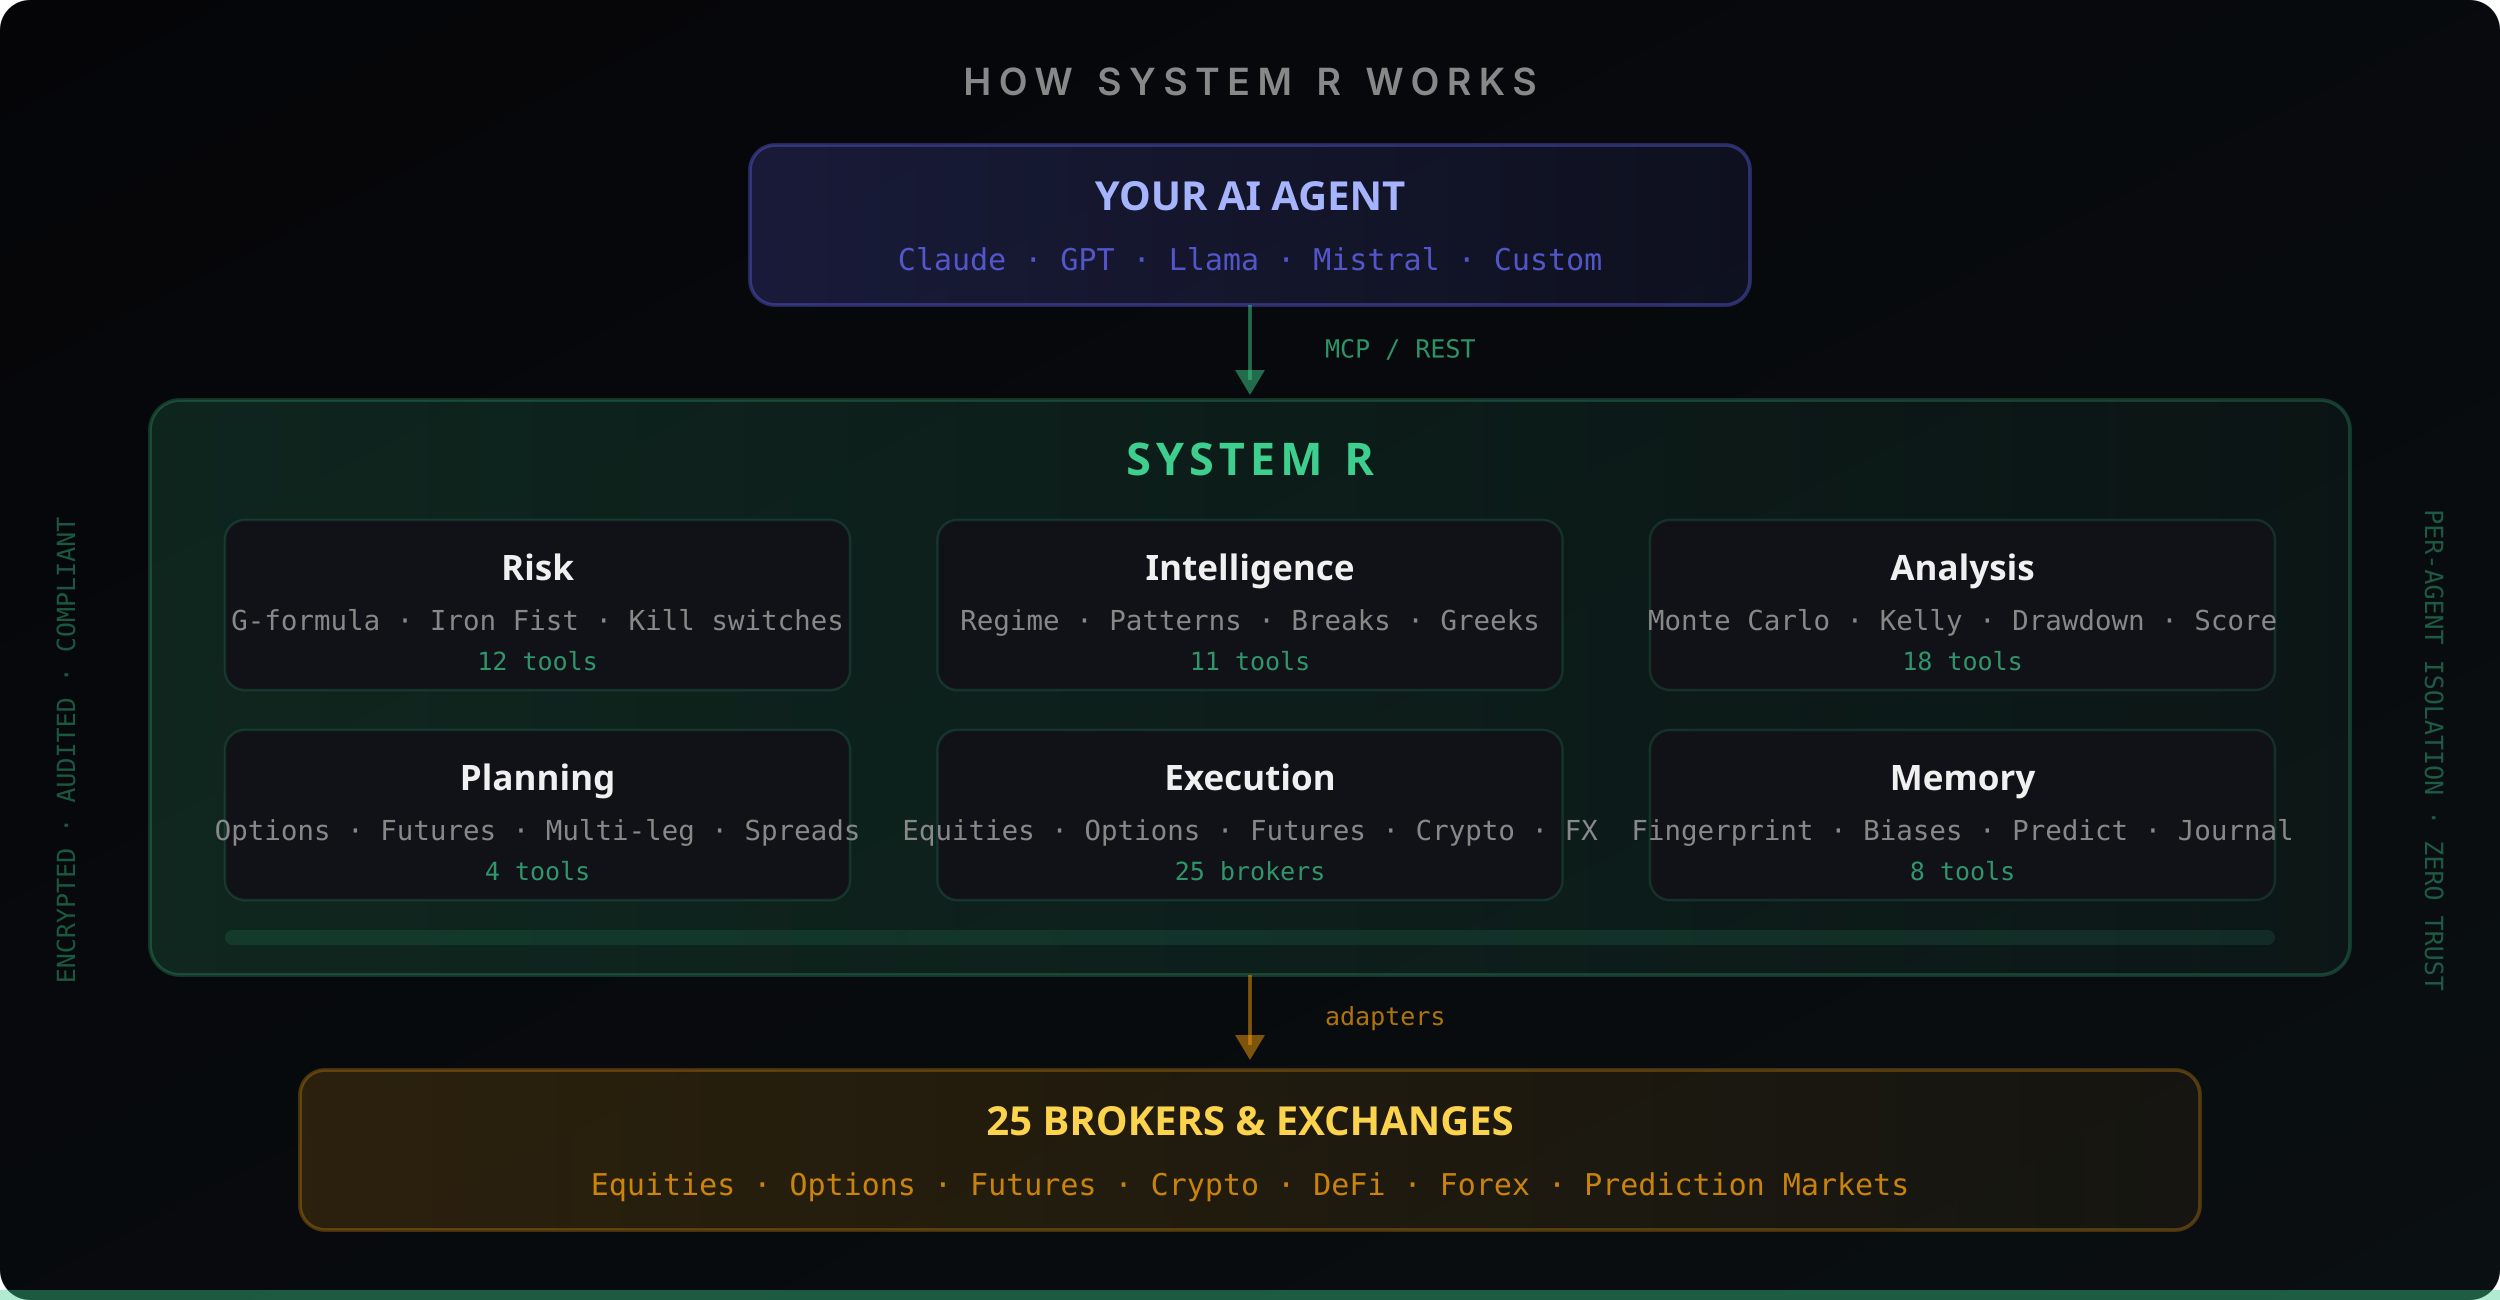
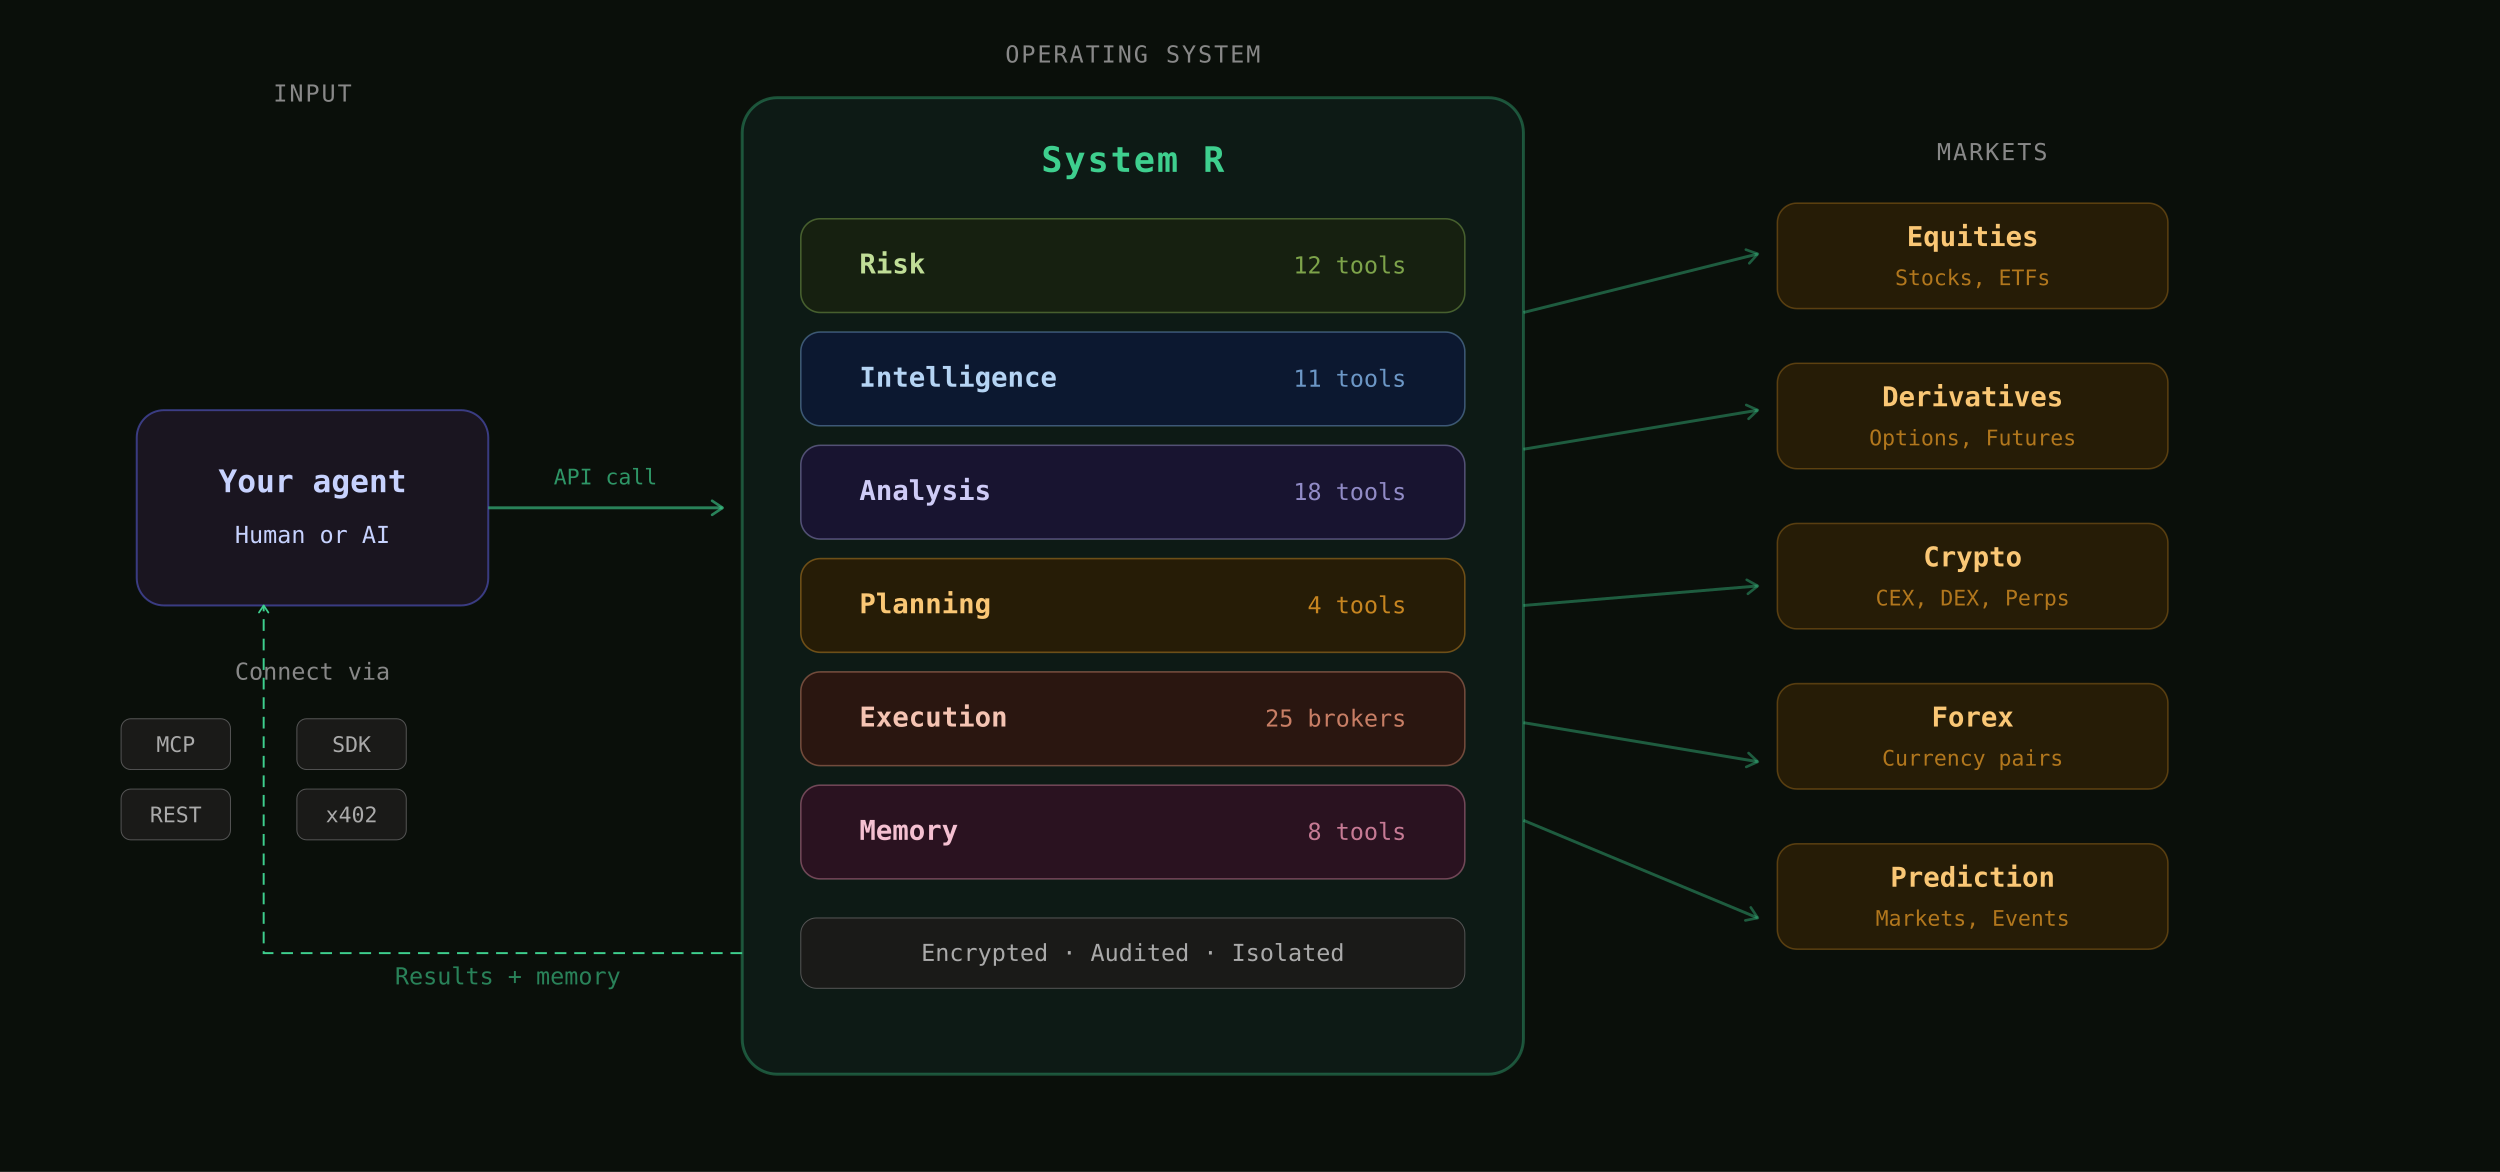
- <svg xmlns="http://www.w3.org/2000/svg" viewBox="0 0 1000 520" width="1000" height="520">
+ <svg xmlns="http://www.w3.org/2000/svg" viewBox="0 0 1280 600" width="1280" height="600">
  <defs>
-     <linearGradient id="bg" x1="0" y1="0" x2="1" y2="1">
-       <stop offset="0%" stop-color="#050508" />
-       <stop offset="100%" stop-color="#0A0F12" />
-     </linearGradient>
-     <linearGradient id="greenGrad" x1="0" y1="0" x2="1" y2="0">
-       <stop offset="0%" stop-color="#3ECF8E" stop-opacity="0.15" />
-       <stop offset="100%" stop-color="#3ECF8E" stop-opacity="0.05" />
-     </linearGradient>
-     <linearGradient id="agentGrad" x1="0" y1="0" x2="1" y2="0">
-       <stop offset="0%" stop-color="#6366F1" stop-opacity="0.2" />
-       <stop offset="100%" stop-color="#6366F1" stop-opacity="0.08" />
-     </linearGradient>
-     <linearGradient id="brokerGrad" x1="0" y1="0" x2="1" y2="0">
-       <stop offset="0%" stop-color="#F59E0B" stop-opacity="0.15" />
-       <stop offset="100%" stop-color="#F59E0B" stop-opacity="0.05" />
-     </linearGradient>
+     <marker id="arrow" viewBox="0 0 10 10" refX="8" refY="5" markerWidth="6" markerHeight="6" orient="auto-start-reverse">
+       <path d="M2 1L8 5L2 9" fill="none" stroke="context-stroke" stroke-width="1.5" stroke-linecap="round" stroke-linejoin="round" />
+     </marker>
+     <marker id="arrow-dash" viewBox="0 0 10 10" refX="8" refY="5" markerWidth="6" markerHeight="6" orient="auto-start-reverse">
+       <path d="M2 1L8 5L2 9" fill="none" stroke="#3ECF8E" stroke-width="1.5" stroke-linecap="round" stroke-linejoin="round" />
+     </marker>
  </defs>
-   <rect width="1000" height="520" rx="12" fill="url(#bg)" />
-   <text x="500" y="38" text-anchor="middle" font-family="system-ui, -apple-system, sans-serif" font-size="15" font-weight="600" fill="#888" letter-spacing="3">HOW SYSTEM R WORKS</text>
-   <rect x="300" y="58" width="400" height="64" rx="10" fill="url(#agentGrad)" stroke="#6366F1" stroke-opacity="0.4" stroke-width="1.5" />
-   <text x="500" y="84" text-anchor="middle" font-family="system-ui, sans-serif" font-size="16" font-weight="700" fill="#A5B4FC">YOUR AI AGENT</text>
-   <text x="500" y="108" text-anchor="middle" font-family="ui-monospace, monospace" font-size="12" fill="#6366F1" fill-opacity="0.8">Claude  ·  GPT  ·  Llama  ·  Mistral  ·  Custom</text>
-   <line x1="500" y1="122" x2="500" y2="152" stroke="#3ECF8E" stroke-opacity="0.5" stroke-width="1.5" />
-   <polygon points="494,148 500,158 506,148" fill="#3ECF8E" fill-opacity="0.5" />
-   <text x="530" y="143" font-family="ui-monospace, monospace" font-size="10" fill="#3ECF8E" fill-opacity="0.7">MCP / REST</text>
-   <rect x="60" y="160" width="880" height="230" rx="12" fill="url(#greenGrad)" stroke="#3ECF8E" stroke-opacity="0.25" stroke-width="1.5" />
-   <text x="500" y="190" text-anchor="middle" font-family="system-ui, sans-serif" font-size="18" font-weight="700" fill="#3ECF8E" letter-spacing="2">SYSTEM R</text>
-   <rect x="90" y="208" width="250" height="68" rx="8" fill="#111118" stroke="#3ECF8E" stroke-opacity="0.15" stroke-width="1" />
-   <text x="215" y="232" text-anchor="middle" font-family="system-ui, sans-serif" font-size="14" font-weight="700" fill="#F0F0F0">Risk</text>
-   <text x="215" y="252" text-anchor="middle" font-family="ui-monospace, monospace" font-size="11" fill="#888">G-formula · Iron Fist · Kill switches</text>
-   <text x="215" y="268" text-anchor="middle" font-family="ui-monospace, monospace" font-size="10" fill="#3ECF8E" fill-opacity="0.7">12 tools</text>
-   <rect x="375" y="208" width="250" height="68" rx="8" fill="#111118" stroke="#3ECF8E" stroke-opacity="0.15" stroke-width="1" />
-   <text x="500" y="232" text-anchor="middle" font-family="system-ui, sans-serif" font-size="14" font-weight="700" fill="#F0F0F0">Intelligence</text>
-   <text x="500" y="252" text-anchor="middle" font-family="ui-monospace, monospace" font-size="11" fill="#888">Regime · Patterns · Breaks · Greeks</text>
-   <text x="500" y="268" text-anchor="middle" font-family="ui-monospace, monospace" font-size="10" fill="#3ECF8E" fill-opacity="0.7">11 tools</text>
-   <rect x="660" y="208" width="250" height="68" rx="8" fill="#111118" stroke="#3ECF8E" stroke-opacity="0.15" stroke-width="1" />
-   <text x="785" y="232" text-anchor="middle" font-family="system-ui, sans-serif" font-size="14" font-weight="700" fill="#F0F0F0">Analysis</text>
-   <text x="785" y="252" text-anchor="middle" font-family="ui-monospace, monospace" font-size="11" fill="#888">Monte Carlo · Kelly · Drawdown · Score</text>
-   <text x="785" y="268" text-anchor="middle" font-family="ui-monospace, monospace" font-size="10" fill="#3ECF8E" fill-opacity="0.7">18 tools</text>
-   <rect x="90" y="292" width="250" height="68" rx="8" fill="#111118" stroke="#3ECF8E" stroke-opacity="0.15" stroke-width="1" />
-   <text x="215" y="316" text-anchor="middle" font-family="system-ui, sans-serif" font-size="14" font-weight="700" fill="#F0F0F0">Planning</text>
-   <text x="215" y="336" text-anchor="middle" font-family="ui-monospace, monospace" font-size="11" fill="#888">Options · Futures · Multi-leg · Spreads</text>
-   <text x="215" y="352" text-anchor="middle" font-family="ui-monospace, monospace" font-size="10" fill="#3ECF8E" fill-opacity="0.7">4 tools</text>
-   <rect x="375" y="292" width="250" height="68" rx="8" fill="#111118" stroke="#3ECF8E" stroke-opacity="0.15" stroke-width="1" />
-   <text x="500" y="316" text-anchor="middle" font-family="system-ui, sans-serif" font-size="14" font-weight="700" fill="#F0F0F0">Execution</text>
-   <text x="500" y="336" text-anchor="middle" font-family="ui-monospace, monospace" font-size="11" fill="#888">Equities · Options · Futures · Crypto · FX</text>
-   <text x="500" y="352" text-anchor="middle" font-family="ui-monospace, monospace" font-size="10" fill="#3ECF8E" fill-opacity="0.7">25 brokers</text>
-   <rect x="660" y="292" width="250" height="68" rx="8" fill="#111118" stroke="#3ECF8E" stroke-opacity="0.15" stroke-width="1" />
-   <text x="785" y="316" text-anchor="middle" font-family="system-ui, sans-serif" font-size="14" font-weight="700" fill="#F0F0F0">Memory</text>
-   <text x="785" y="336" text-anchor="middle" font-family="ui-monospace, monospace" font-size="11" fill="#888">Fingerprint · Biases · Predict · Journal</text>
-   <text x="785" y="352" text-anchor="middle" font-family="ui-monospace, monospace" font-size="10" fill="#3ECF8E" fill-opacity="0.7">8 tools</text>
-   <rect x="90" y="372" width="820" height="6" rx="3" fill="#3ECF8E" fill-opacity="0.12" />
-   <text x="500" y="378" text-anchor="middle" font-family="ui-monospace, monospace" font-size="0" fill="transparent">security</text>
-   <line x1="500" y1="390" x2="500" y2="418" stroke="#F59E0B" stroke-opacity="0.5" stroke-width="1.5" />
-   <polygon points="494,414 500,424 506,414" fill="#F59E0B" fill-opacity="0.5" />
-   <text x="530" y="410" font-family="ui-monospace, monospace" font-size="10" fill="#F59E0B" fill-opacity="0.7">adapters</text>
-   <rect x="120" y="428" width="760" height="64" rx="10" fill="url(#brokerGrad)" stroke="#F59E0B" stroke-opacity="0.3" stroke-width="1.5" />
-   <text x="500" y="454" text-anchor="middle" font-family="system-ui, sans-serif" font-size="16" font-weight="700" fill="#FCD34D">25 BROKERS &amp; EXCHANGES</text>
-   <text x="500" y="478" text-anchor="middle" font-family="ui-monospace, monospace" font-size="12" fill="#F59E0B" fill-opacity="0.8">Equities  ·  Options  ·  Futures  ·  Crypto  ·  DeFi  ·  Forex  ·  Prediction Markets</text>
-   <text x="30" y="300" text-anchor="middle" font-family="ui-monospace, monospace" font-size="10" fill="#3ECF8E" fill-opacity="0.4" transform="rotate(-90 30 300)">ENCRYPTED · AUDITED · COMPLIANT</text>
-   <text x="970" y="300" text-anchor="middle" font-family="ui-monospace, monospace" font-size="10" fill="#3ECF8E" fill-opacity="0.4" transform="rotate(90 970 300)">PER-AGENT ISOLATION · ZERO TRUST</text>
-   <rect x="0" y="516" width="1000" height="4" rx="0 0 12 12" fill="#3ECF8E" fill-opacity="0.4" />
+   <rect width="1280" height="600" fill="#0A0F0A" />
+   <text x="160" y="52" text-anchor="middle" font-family="'JetBrains Mono', ui-monospace, SFMono-Regular, monospace" font-size="12" font-weight="400" fill="#888" letter-spacing="1">INPUT</text>
+   <rect x="70" y="210" width="180" height="100" rx="14" fill="#1A1520" stroke="#6366F1" stroke-opacity="0.5" stroke-width="1" />
+   <text x="160" y="252" text-anchor="middle" font-family="'JetBrains Mono', ui-monospace, monospace" font-size="16" font-weight="600" fill="#C7D2FE">Your agent</text>
+   <text x="160" y="278" text-anchor="middle" font-family="'JetBrains Mono', ui-monospace, monospace" font-size="12" fill="#C7D2FE">Human or AI</text>
+   <text x="160" y="348" text-anchor="middle" font-family="'JetBrains Mono', ui-monospace, monospace" font-size="12" fill="#888">Connect via</text>
+   <rect x="62" y="368" width="56" height="26" rx="5" fill="#1A1A18" stroke="#555" stroke-width="0.5" />
+   <text x="90" y="385" text-anchor="middle" font-family="'JetBrains Mono', ui-monospace, monospace" font-size="11" fill="#AAA">MCP</text>
+   <rect x="152" y="368" width="56" height="26" rx="5" fill="#1A1A18" stroke="#555" stroke-width="0.5" />
+   <text x="180" y="385" text-anchor="middle" font-family="'JetBrains Mono', ui-monospace, monospace" font-size="11" fill="#AAA">SDK</text>
+   <rect x="62" y="404" width="56" height="26" rx="5" fill="#1A1A18" stroke="#555" stroke-width="0.5" />
+   <text x="90" y="421" text-anchor="middle" font-family="'JetBrains Mono', ui-monospace, monospace" font-size="11" fill="#AAA">REST</text>
+   <rect x="152" y="404" width="56" height="26" rx="5" fill="#1A1A18" stroke="#555" stroke-width="0.5" />
+   <text x="180" y="421" text-anchor="middle" font-family="'JetBrains Mono', ui-monospace, monospace" font-size="11" fill="#AAA">x402</text>
+   <line x1="250" y1="260" x2="370" y2="260" stroke="#3ECF8E" stroke-opacity="0.6" stroke-width="1.5" marker-end="url(#arrow)" />
+   <text x="310" y="248" text-anchor="middle" font-family="'JetBrains Mono', ui-monospace, monospace" font-size="11" fill="#3ECF8E" fill-opacity="0.7">API call</text>
+   <text x="580" y="32" text-anchor="middle" font-family="'JetBrains Mono', ui-monospace, monospace" font-size="12" font-weight="400" fill="#888" letter-spacing="1">OPERATING SYSTEM</text>
+   <rect x="380" y="50" width="400" height="500" rx="18" fill="#0D1A15" stroke="#3ECF8E" stroke-opacity="0.35" stroke-width="1.5" />
+   <text x="580" y="88" text-anchor="middle" font-family="'JetBrains Mono', ui-monospace, monospace" font-size="18" font-weight="700" fill="#3ECF8E" letter-spacing="1">System R</text>
+   <rect x="410" y="112" width="340" height="48" rx="10" fill="#162010" stroke="#97C459" stroke-opacity="0.4" stroke-width="0.8" />
+   <text x="440" y="140" font-family="'JetBrains Mono', ui-monospace, monospace" font-size="14" font-weight="600" fill="#C0DD97">Risk</text>
+   <text x="720" y="140" text-anchor="end" font-family="'JetBrains Mono', ui-monospace, monospace" font-size="12" fill="#97C459" fill-opacity="0.8">12 tools</text>
+   <rect x="410" y="170" width="340" height="48" rx="10" fill="#0C1830" stroke="#85B7EB" stroke-opacity="0.4" stroke-width="0.8" />
+   <text x="440" y="198" font-family="'JetBrains Mono', ui-monospace, monospace" font-size="14" font-weight="600" fill="#B5D4F4">Intelligence</text>
+   <text x="720" y="198" text-anchor="end" font-family="'JetBrains Mono', ui-monospace, monospace" font-size="12" fill="#85B7EB" fill-opacity="0.8">11 tools</text>
+   <rect x="410" y="228" width="340" height="48" rx="10" fill="#181430" stroke="#AFA9EC" stroke-opacity="0.4" stroke-width="0.8" />
+   <text x="440" y="256" font-family="'JetBrains Mono', ui-monospace, monospace" font-size="14" font-weight="600" fill="#CECBF6">Analysis</text>
+   <text x="720" y="256" text-anchor="end" font-family="'JetBrains Mono', ui-monospace, monospace" font-size="12" fill="#AFA9EC" fill-opacity="0.8">18 tools</text>
+   <rect x="410" y="286" width="340" height="48" rx="10" fill="#261C06" stroke="#EF9F27" stroke-opacity="0.4" stroke-width="0.8" />
+   <text x="440" y="314" font-family="'JetBrains Mono', ui-monospace, monospace" font-size="14" font-weight="600" fill="#FAC775">Planning</text>
+   <text x="720" y="314" text-anchor="end" font-family="'JetBrains Mono', ui-monospace, monospace" font-size="12" fill="#EF9F27" fill-opacity="0.8">4 tools</text>
+   <rect x="410" y="344" width="340" height="48" rx="10" fill="#2A1610" stroke="#F0997B" stroke-opacity="0.4" stroke-width="0.8" />
+   <text x="440" y="372" font-family="'JetBrains Mono', ui-monospace, monospace" font-size="14" font-weight="600" fill="#F5C4B3">Execution</text>
+   <text x="720" y="372" text-anchor="end" font-family="'JetBrains Mono', ui-monospace, monospace" font-size="12" fill="#F0997B" fill-opacity="0.8">25 brokers</text>
+   <rect x="410" y="402" width="340" height="48" rx="10" fill="#2A1220" stroke="#ED93B1" stroke-opacity="0.4" stroke-width="0.8" />
+   <text x="440" y="430" font-family="'JetBrains Mono', ui-monospace, monospace" font-size="14" font-weight="600" fill="#F4C0D1">Memory</text>
+   <text x="720" y="430" text-anchor="end" font-family="'JetBrains Mono', ui-monospace, monospace" font-size="12" fill="#ED93B1" fill-opacity="0.8">8 tools</text>
+   <rect x="410" y="470" width="340" height="36" rx="8" fill="#1A1A18" stroke="#555" stroke-width="0.5" />
+   <text x="580" y="492" text-anchor="middle" font-family="'JetBrains Mono', ui-monospace, monospace" font-size="12" fill="#AAA">Encrypted  ·  Audited  ·  Isolated</text>
+   <text x="1020" y="82" text-anchor="middle" font-family="'JetBrains Mono', ui-monospace, monospace" font-size="12" font-weight="400" fill="#888" letter-spacing="1">MARKETS</text>
+   <line x1="780" y1="160" x2="900" y2="130" stroke="#3ECF8E" stroke-opacity="0.4" stroke-width="1.5" marker-end="url(#arrow)" />
+   <line x1="780" y1="230" x2="900" y2="210" stroke="#3ECF8E" stroke-opacity="0.4" stroke-width="1.5" marker-end="url(#arrow)" />
+   <line x1="780" y1="310" x2="900" y2="300" stroke="#3ECF8E" stroke-opacity="0.4" stroke-width="1.5" marker-end="url(#arrow)" />
+   <line x1="780" y1="370" x2="900" y2="390" stroke="#3ECF8E" stroke-opacity="0.4" stroke-width="1.5" marker-end="url(#arrow)" />
+   <line x1="780" y1="420" x2="900" y2="470" stroke="#3ECF8E" stroke-opacity="0.4" stroke-width="1.5" marker-end="url(#arrow)" />
+   <rect x="910" y="104" width="200" height="54" rx="10" fill="#261C06" stroke="#EF9F27" stroke-opacity="0.3" stroke-width="0.8" />
+   <text x="1010" y="126" text-anchor="middle" font-family="'JetBrains Mono', ui-monospace, monospace" font-size="14" font-weight="600" fill="#FAC775">Equities</text>
+   <text x="1010" y="146" text-anchor="middle" font-family="'JetBrains Mono', ui-monospace, monospace" font-size="11" fill="#EF9F27" fill-opacity="0.7">Stocks, ETFs</text>
+   <rect x="910" y="186" width="200" height="54" rx="10" fill="#261C06" stroke="#EF9F27" stroke-opacity="0.3" stroke-width="0.8" />
+   <text x="1010" y="208" text-anchor="middle" font-family="'JetBrains Mono', ui-monospace, monospace" font-size="14" font-weight="600" fill="#FAC775">Derivatives</text>
+   <text x="1010" y="228" text-anchor="middle" font-family="'JetBrains Mono', ui-monospace, monospace" font-size="11" fill="#EF9F27" fill-opacity="0.7">Options, Futures</text>
+   <rect x="910" y="268" width="200" height="54" rx="10" fill="#261C06" stroke="#EF9F27" stroke-opacity="0.3" stroke-width="0.8" />
+   <text x="1010" y="290" text-anchor="middle" font-family="'JetBrains Mono', ui-monospace, monospace" font-size="14" font-weight="600" fill="#FAC775">Crypto</text>
+   <text x="1010" y="310" text-anchor="middle" font-family="'JetBrains Mono', ui-monospace, monospace" font-size="11" fill="#EF9F27" fill-opacity="0.7">CEX, DEX, Perps</text>
+   <rect x="910" y="350" width="200" height="54" rx="10" fill="#261C06" stroke="#EF9F27" stroke-opacity="0.3" stroke-width="0.8" />
+   <text x="1010" y="372" text-anchor="middle" font-family="'JetBrains Mono', ui-monospace, monospace" font-size="14" font-weight="600" fill="#FAC775">Forex</text>
+   <text x="1010" y="392" text-anchor="middle" font-family="'JetBrains Mono', ui-monospace, monospace" font-size="11" fill="#EF9F27" fill-opacity="0.7">Currency pairs</text>
+   <rect x="910" y="432" width="200" height="54" rx="10" fill="#261C06" stroke="#EF9F27" stroke-opacity="0.3" stroke-width="0.8" />
+   <text x="1010" y="454" text-anchor="middle" font-family="'JetBrains Mono', ui-monospace, monospace" font-size="14" font-weight="600" fill="#FAC775">Prediction</text>
+   <text x="1010" y="474" text-anchor="middle" font-family="'JetBrains Mono', ui-monospace, monospace" font-size="11" fill="#EF9F27" fill-opacity="0.7">Markets, Events</text>
+   <path d="M380 488 L135 488 L135 310" fill="none" stroke="#3ECF8E" stroke-width="1" stroke-dasharray="6 4" marker-end="url(#arrow-dash)" />
+   <text x="260" y="504" text-anchor="middle" font-family="'JetBrains Mono', ui-monospace, monospace" font-size="12" fill="#3ECF8E" fill-opacity="0.6">Results + memory</text>
</svg>
